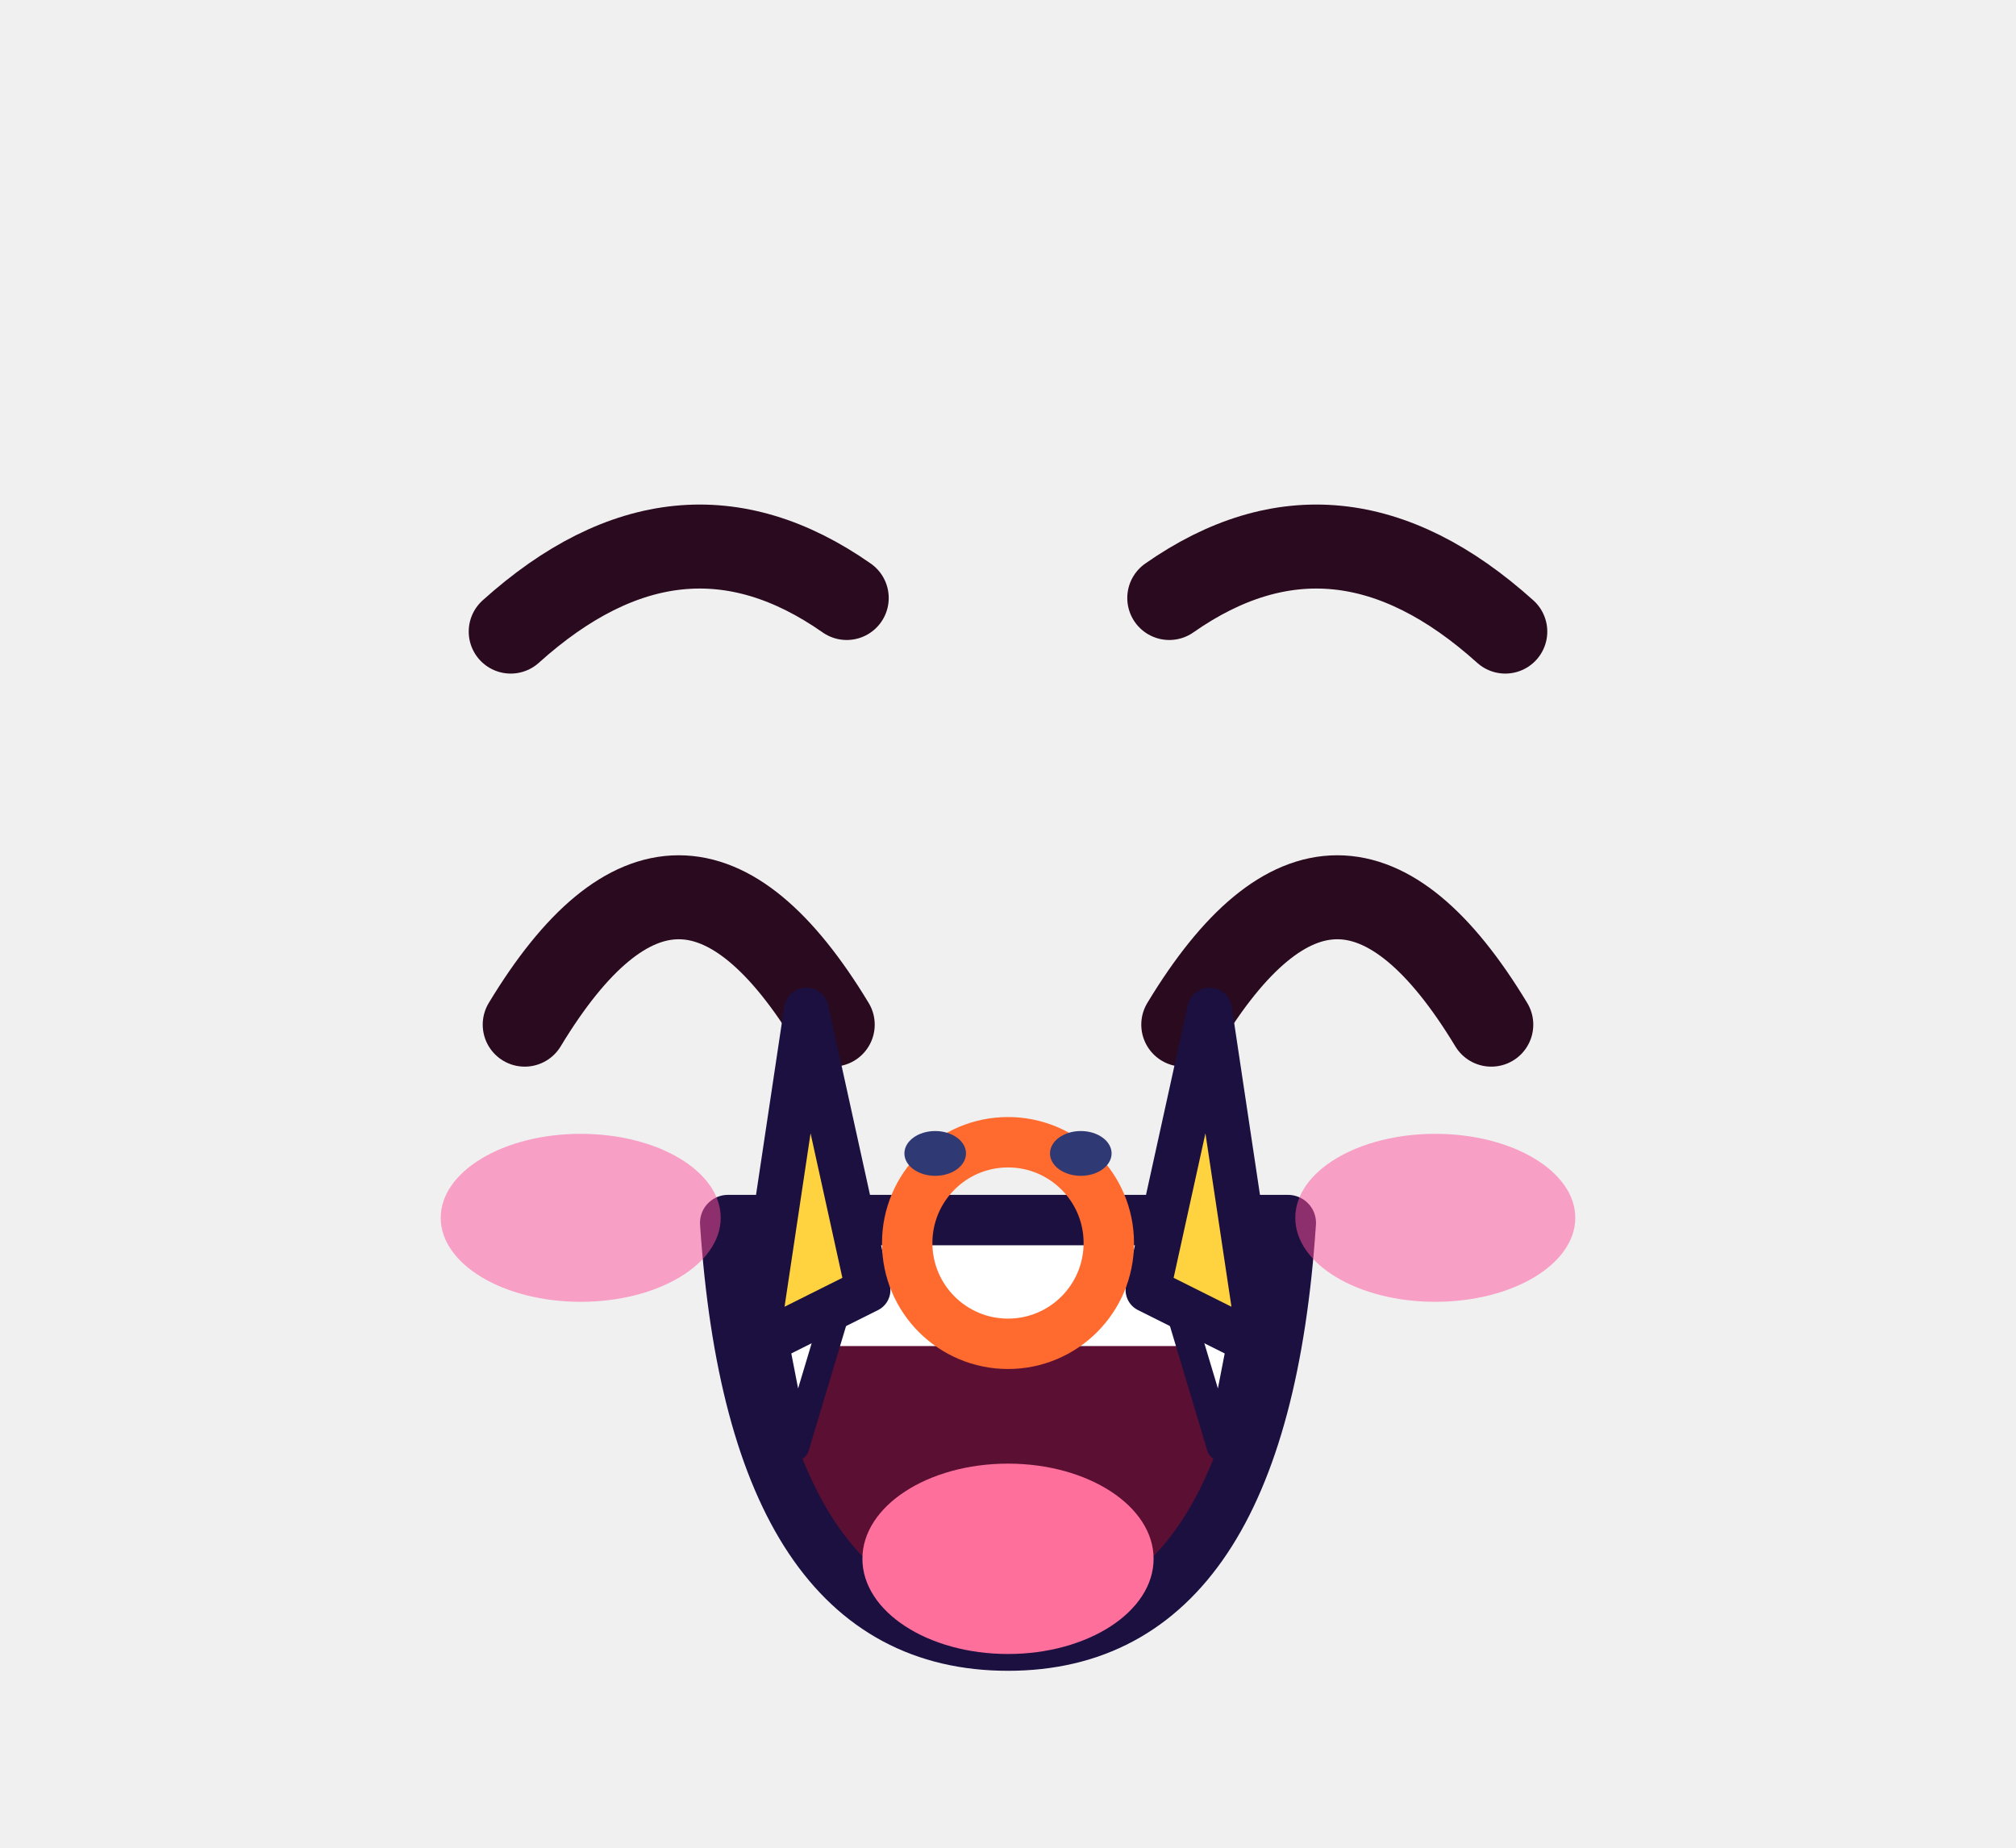
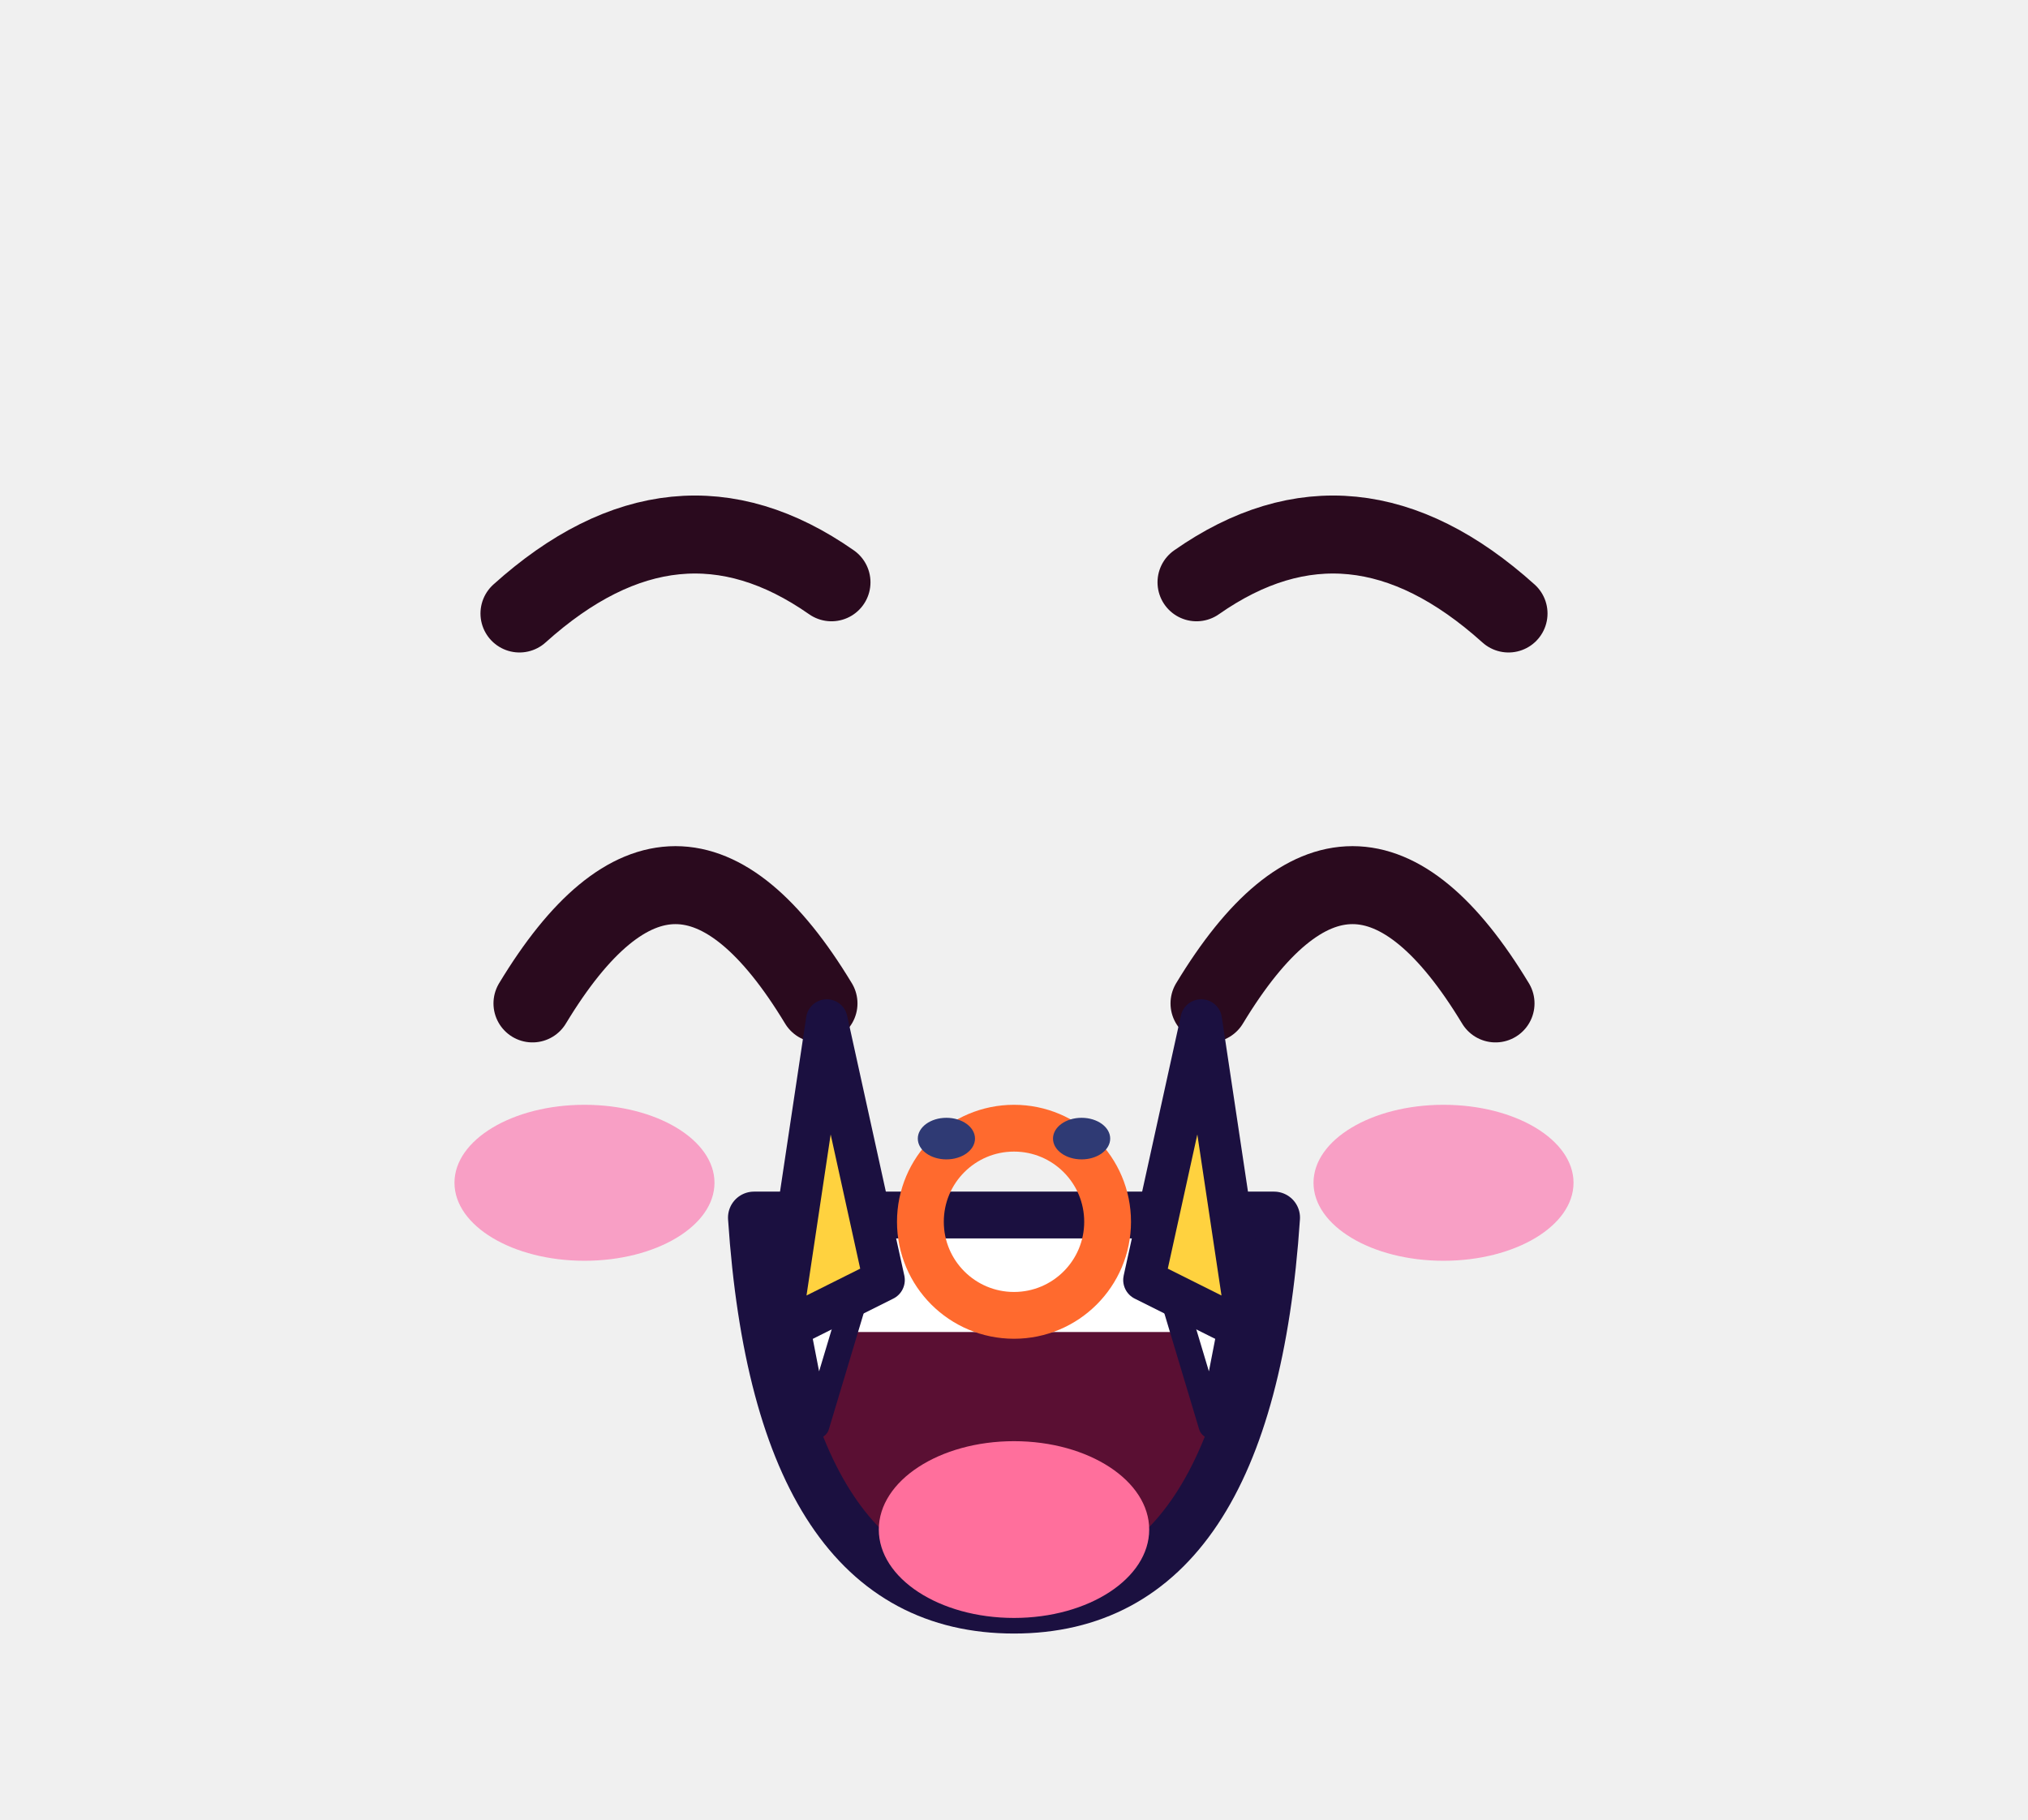
- <svg xmlns="http://www.w3.org/2000/svg" width="144" height="132" viewBox="-36 -242 72 66">
-   <path d="M-17.26 -205.4 Q-11.76 -214.5 -6.26 -205.4" fill="none" stroke="#2a0a1e" stroke-width="3" stroke-linejoin="round" stroke-linecap="round" />
-   <path d="M6.26 -205.4 Q11.76 -214.5 17.26 -205.4" fill="none" stroke="#2a0a1e" stroke-width="3" stroke-linejoin="round" stroke-linecap="round" />
-   <path d="M-17.76 -219.44 Q-11.76 -224.84 -5.76 -220.64" fill="none" stroke="#2a0a1e" stroke-width="3" stroke-linejoin="round" stroke-linecap="round" />
-   <path d="M5.76 -220.64 Q11.76 -224.84 17.76 -219.44" fill="none" stroke="#2a0a1e" stroke-width="3" stroke-linejoin="round" stroke-linecap="round" />
-   <path d="M-10 -198.32 L10 -198.32 Q9 -183.32 0 -183.32 Q-9 -183.32 -10 -198.32 Z" fill="#5a0f33" stroke="#1b1040" stroke-width="2" stroke-linejoin="round" stroke-linecap="round" />
-   <path d="M-9 -197.52 L9 -197.52 L8.4 -193.92 L-8.4 -193.92 Z" fill="#ffffff" />
-   <polygon points="-9,-197.52 -5.5,-197.32 -7.6,-190.32" fill="#ffffff" stroke="#1b1040" stroke-width="1" stroke-linejoin="round" />
-   <polygon points="9,-197.52 5.5,-197.32 7.6,-190.32" fill="#ffffff" stroke="#1b1040" stroke-width="1" stroke-linejoin="round" />
-   <ellipse cx="0" cy="-186.32" rx="5.2" ry="3.4" fill="#ff6f9c" />
-   <ellipse cx="-15.26" cy="-198.5" rx="5" ry="3" fill="#ff4f9a" fill-opacity="0.5" />
-   <ellipse cx="15.26" cy="-198.5" rx="5" ry="3" fill="#ff4f9a" fill-opacity="0.5" />
-   <polygon points="-9,-193.92 -5,-195.92 -7.2,-205.92" fill="#ffd23f" stroke="#1b1040" stroke-width="1.6" stroke-linejoin="round" />
-   <polygon points="9,-193.92 5,-195.92 7.2,-205.92" fill="#ffd23f" stroke="#1b1040" stroke-width="1.6" stroke-linejoin="round" />
-   <circle cx="0" cy="-197.6" r="3.6" fill="none" stroke="#ff6a2e" stroke-width="1.8" stroke-linejoin="round" />
-   <ellipse cx="-2.6" cy="-200.8" rx="1.1" ry="0.8" fill="#2f3a74" />
-   <ellipse cx="2.6" cy="-200.8" rx="1.1" ry="0.8" fill="#2f3a74" />
+ <svg xmlns="http://www.w3.org/2000/svg" width="156" height="140" viewBox="-39 -246 78 70">
+   <path d="M-18.52 -207.4 Q-13.02 -216.5 -7.52 -207.4" fill="none" stroke="#2a0a1e" stroke-width="3" stroke-linejoin="round" stroke-linecap="round" />
+   <path d="M7.52 -207.4 Q13.02 -216.5 18.52 -207.4" fill="none" stroke="#2a0a1e" stroke-width="3" stroke-linejoin="round" stroke-linecap="round" />
+   <path d="M-19.02 -222.4 Q-13.02 -227.8 -7.02 -223.6" fill="none" stroke="#2a0a1e" stroke-width="3" stroke-linejoin="round" stroke-linecap="round" />
+   <path d="M7.02 -223.6 Q13.02 -227.8 19.02 -222.4" fill="none" stroke="#2a0a1e" stroke-width="3" stroke-linejoin="round" stroke-linecap="round" />
+   <path d="M-10 -199.16 L10 -199.16 Q9 -184.16 0 -184.16 Q-9 -184.16 -10 -199.16 Z" fill="#5a0f33" stroke="#1b1040" stroke-width="2" stroke-linejoin="round" stroke-linecap="round" />
+   <path d="M-9 -198.36 L9 -198.36 L8.4 -194.76 L-8.4 -194.76 Z" fill="#ffffff" />
+   <polygon points="-9,-198.36 -5.5,-198.16 -7.6,-191.16" fill="#ffffff" stroke="#1b1040" stroke-width="1" stroke-linejoin="round" />
+   <polygon points="9,-198.36 5.5,-198.16 7.6,-191.16" fill="#ffffff" stroke="#1b1040" stroke-width="1" stroke-linejoin="round" />
+   <ellipse cx="0" cy="-187.16" rx="5.2" ry="3.4" fill="#ff6f9c" />
+   <ellipse cx="-16.52" cy="-200.5" rx="5" ry="3" fill="#ff4f9a" fill-opacity="0.5" />
+   <ellipse cx="16.52" cy="-200.5" rx="5" ry="3" fill="#ff4f9a" fill-opacity="0.5" />
+   <polygon points="-9,-194.76 -5,-196.76 -7.2,-206.76" fill="#ffd23f" stroke="#1b1040" stroke-width="1.6" stroke-linejoin="round" />
+   <polygon points="9,-194.76 5,-196.76 7.2,-206.76" fill="#ffd23f" stroke="#1b1040" stroke-width="1.6" stroke-linejoin="round" />
+   <circle cx="0" cy="-199" r="3.6" fill="none" stroke="#ff6a2e" stroke-width="1.8" stroke-linejoin="round" />
+   <ellipse cx="-2.6" cy="-202.2" rx="1.1" ry="0.8" fill="#2f3a74" />
+   <ellipse cx="2.6" cy="-202.2" rx="1.1" ry="0.8" fill="#2f3a74" />
</svg>
